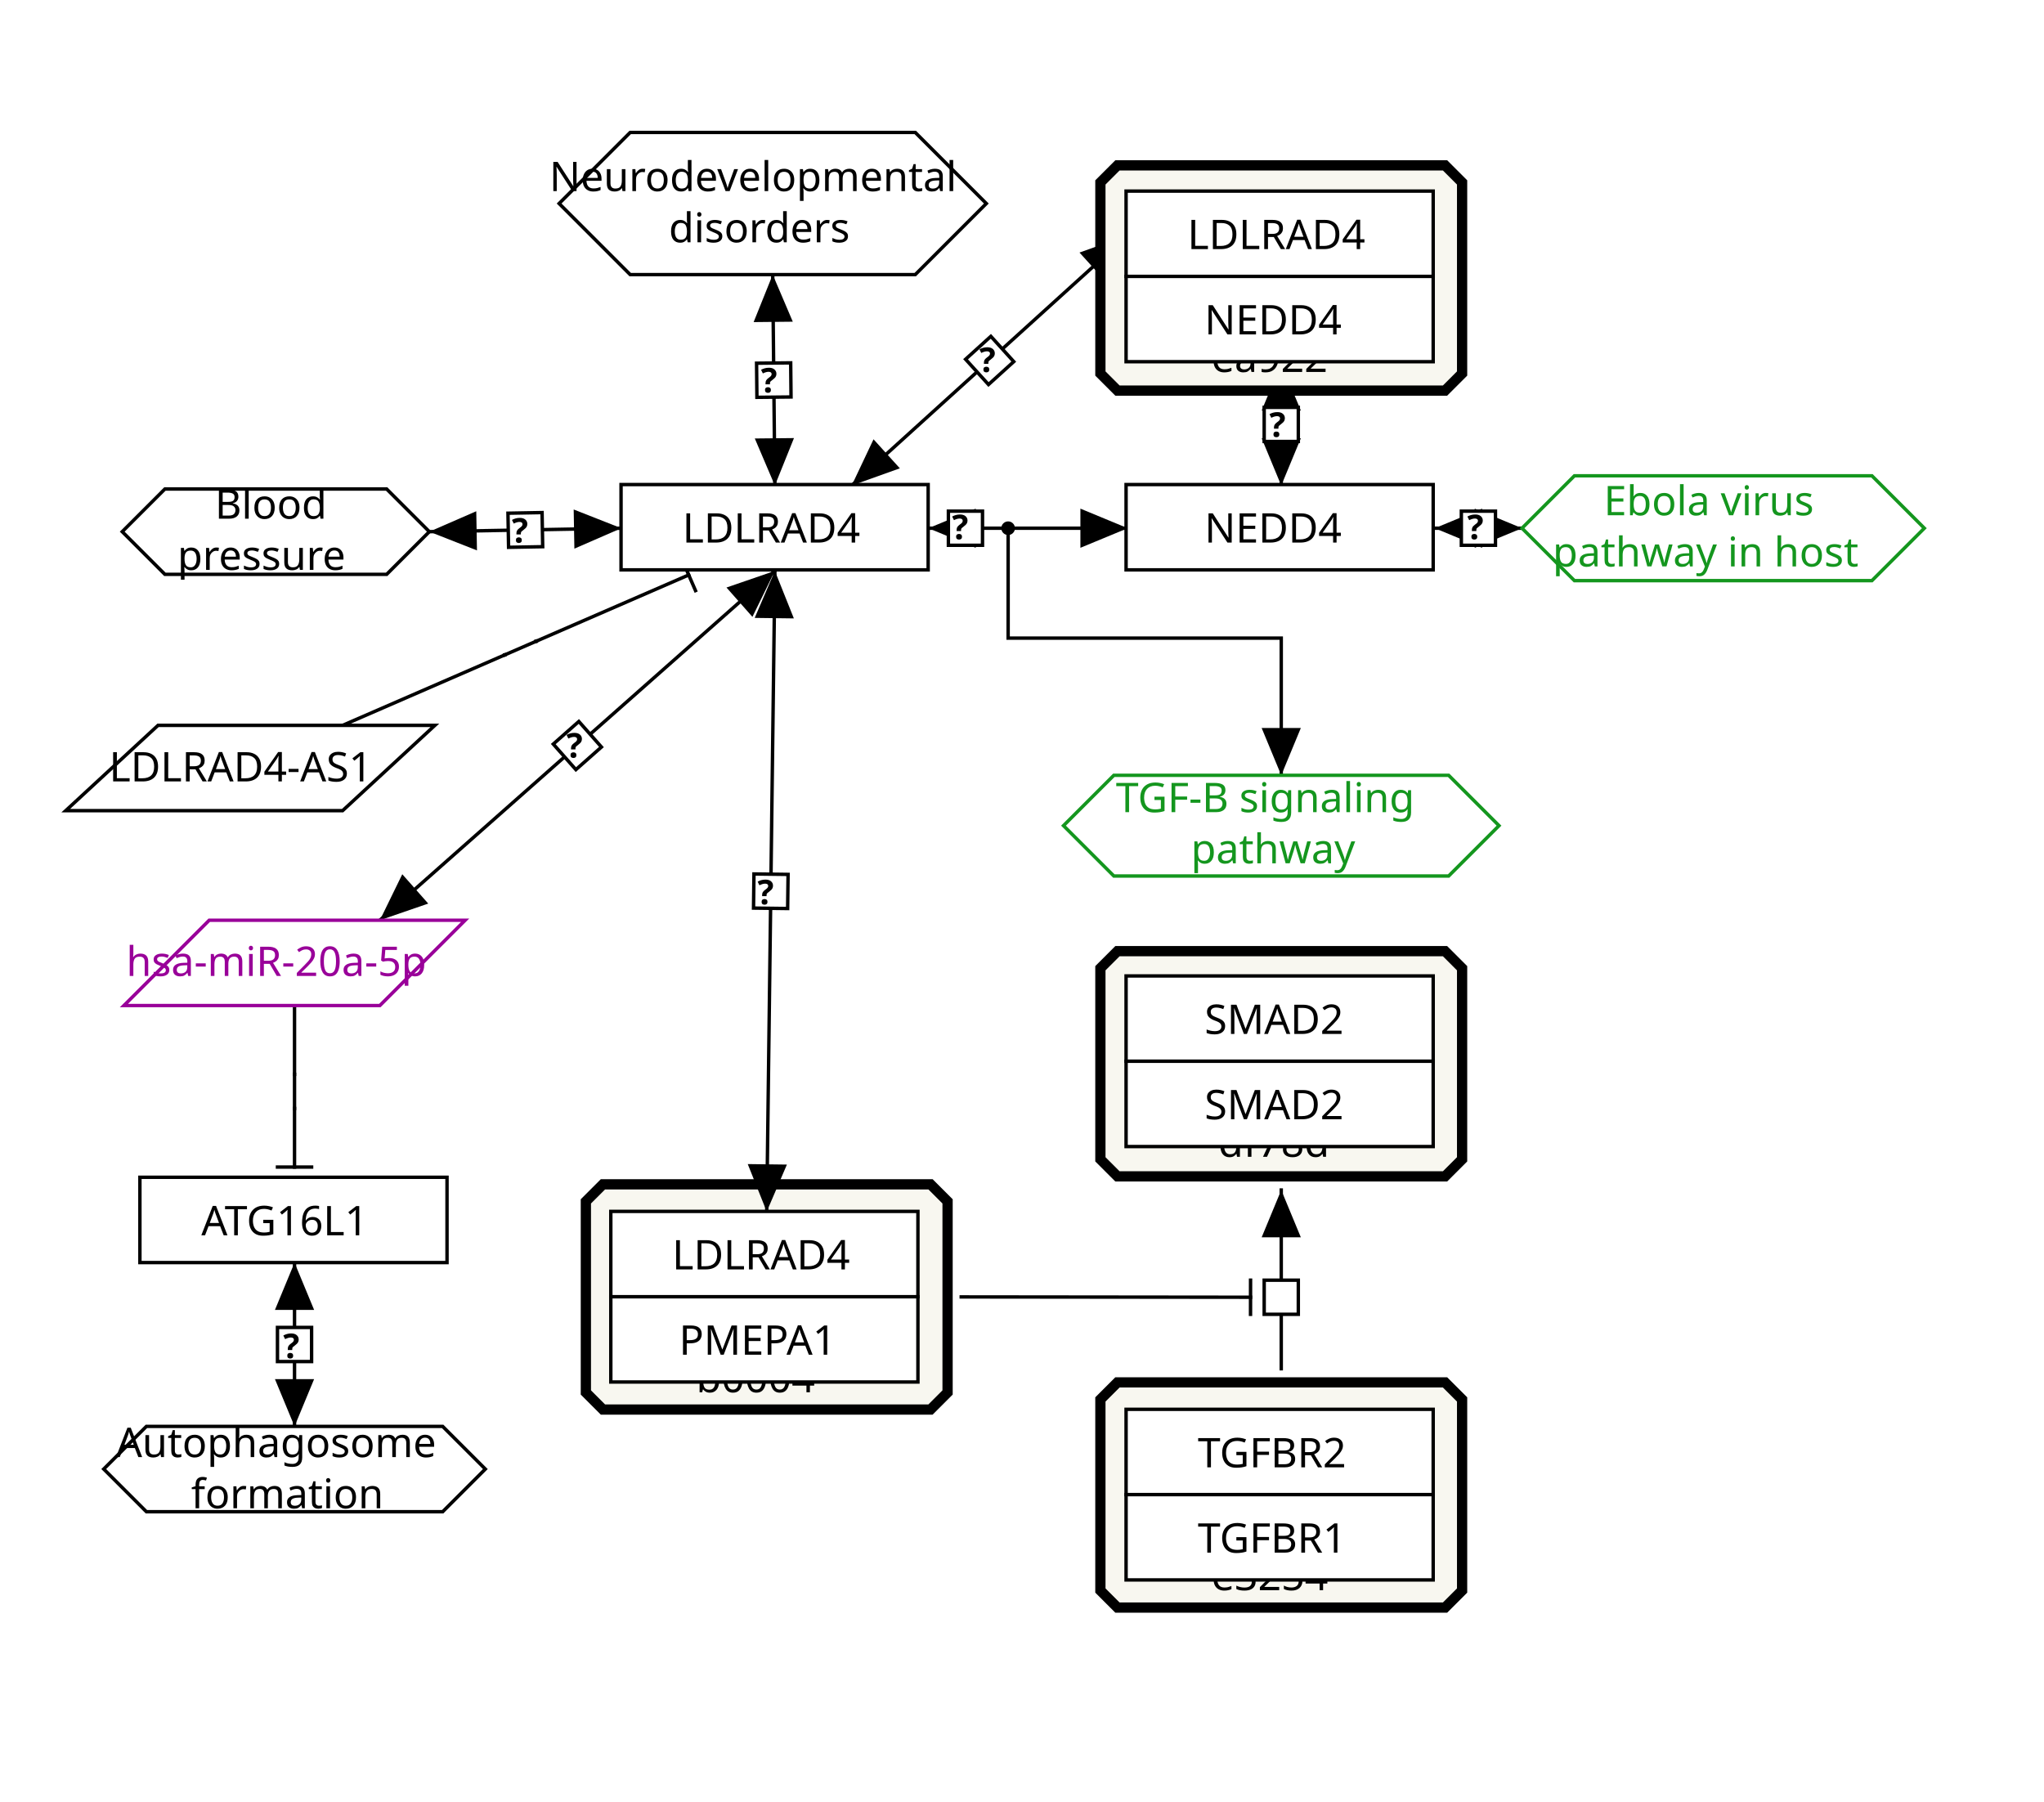
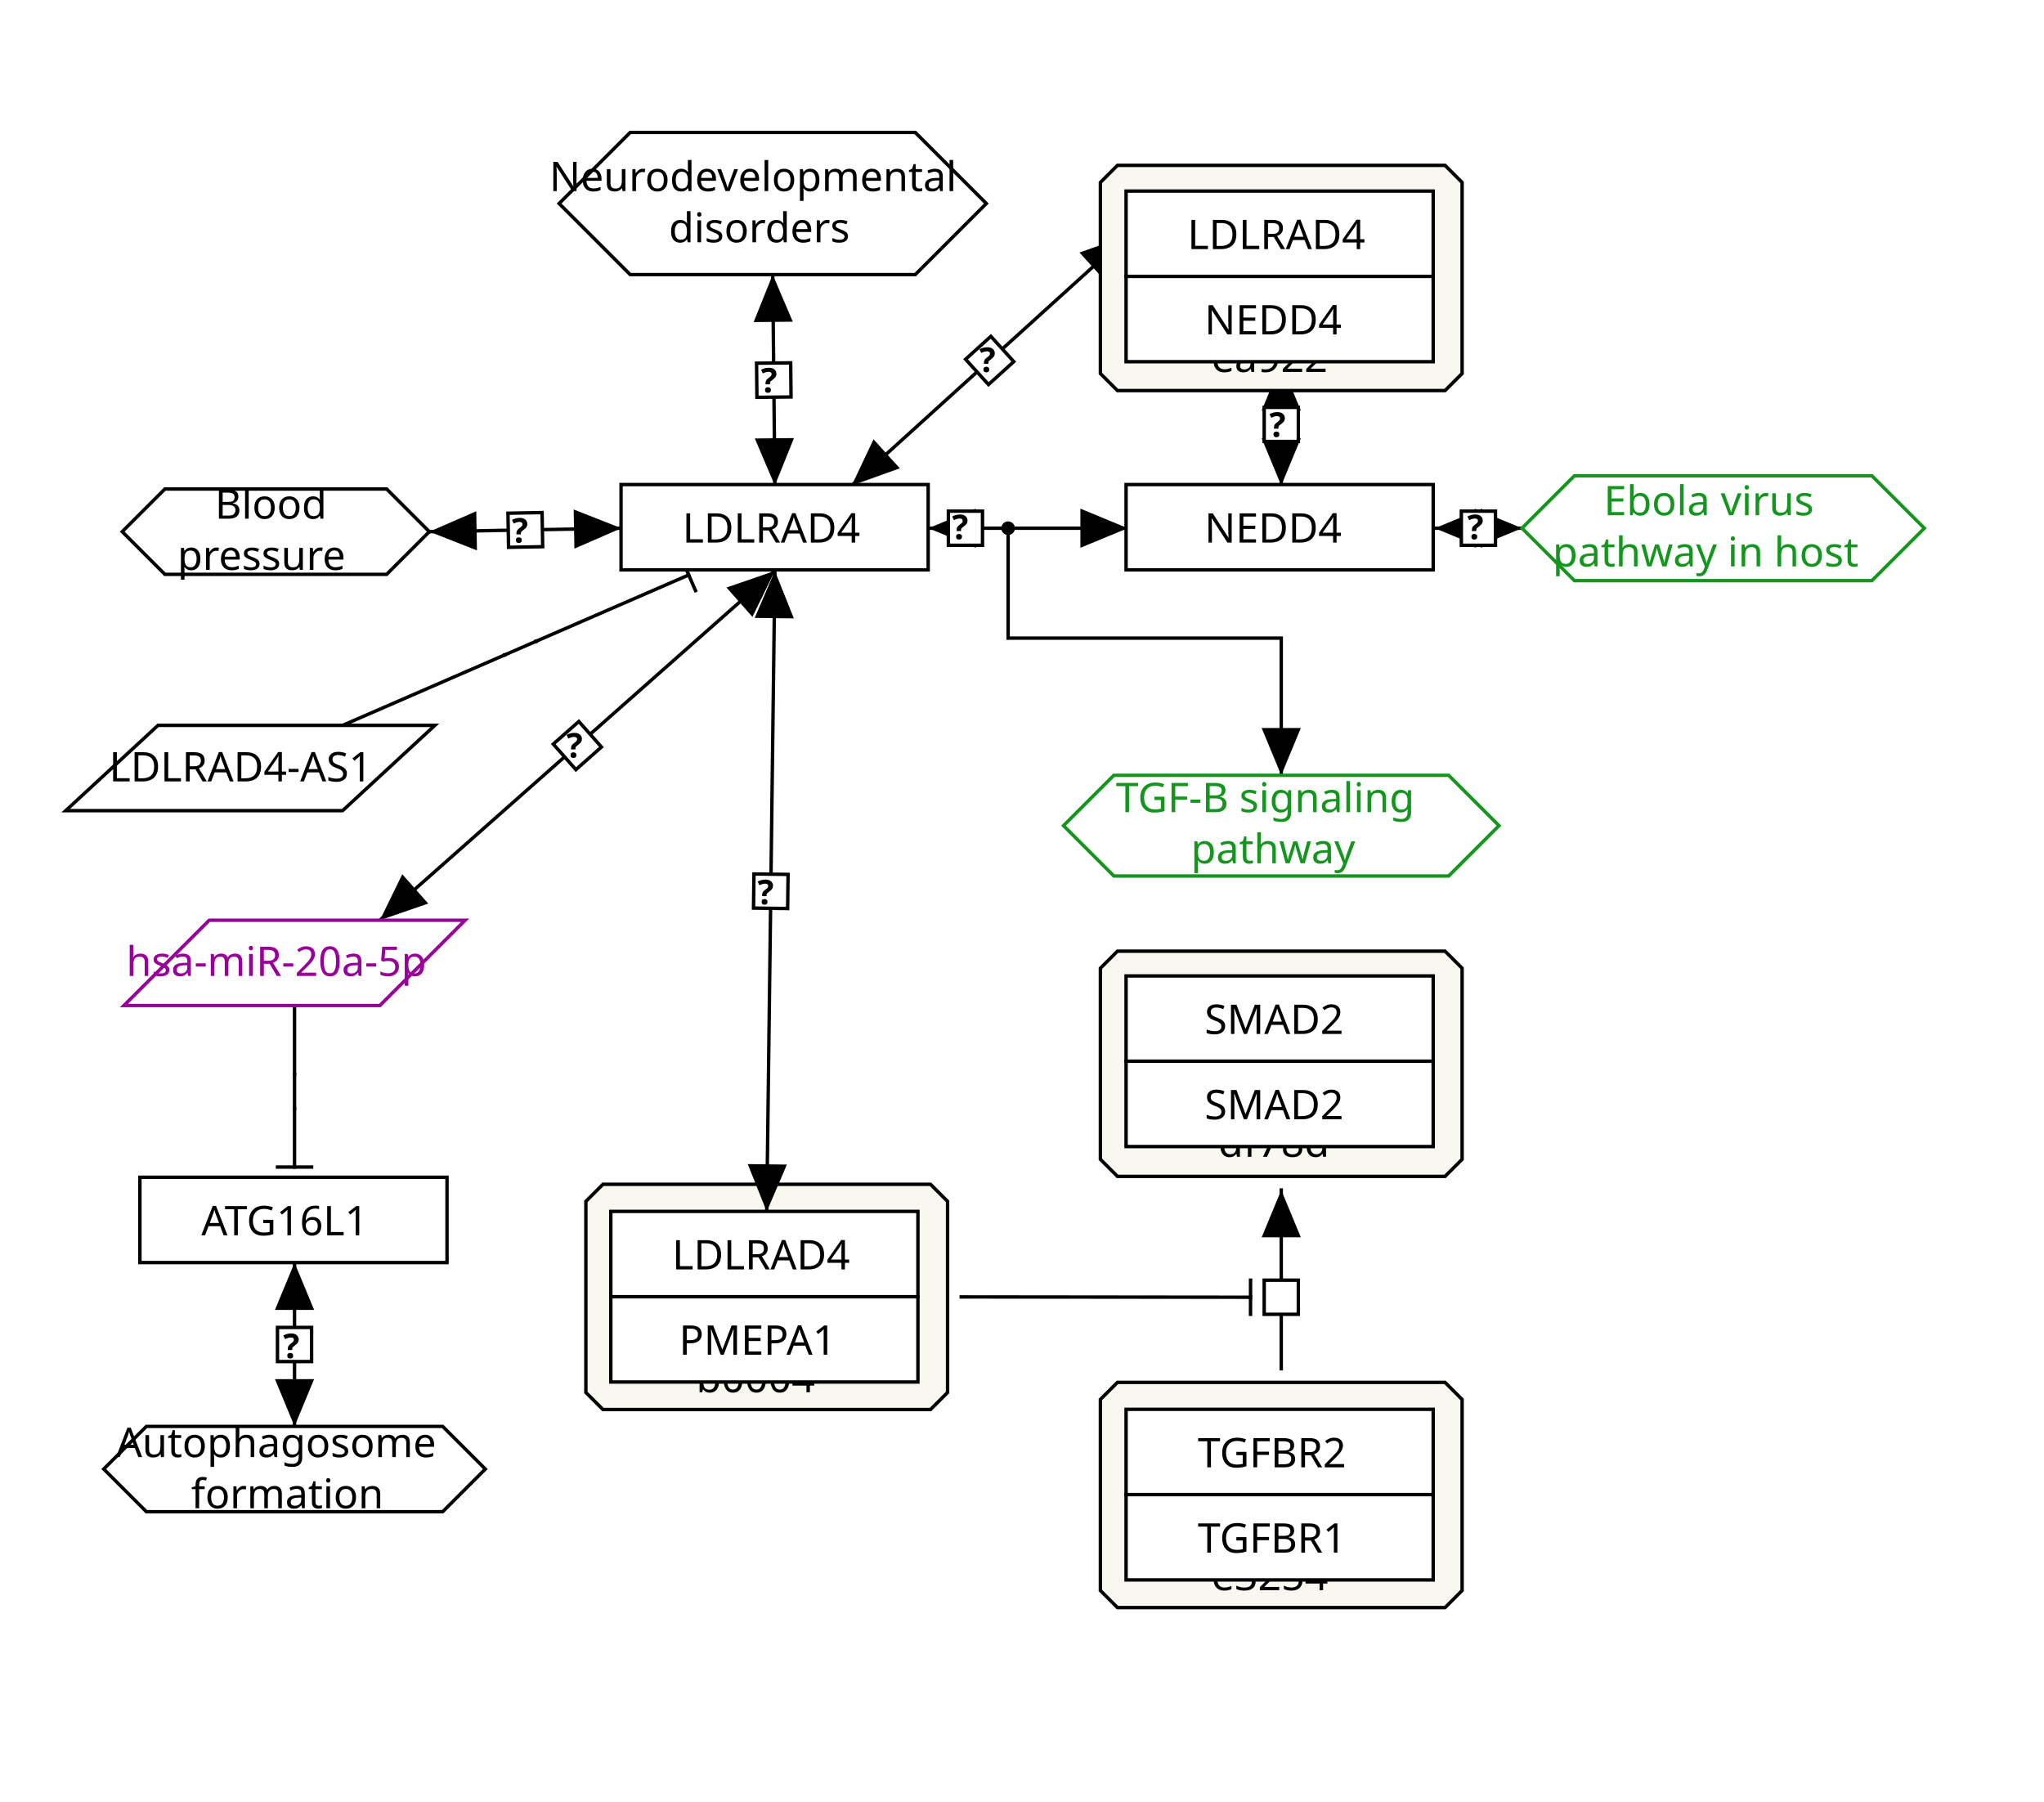
<svg xmlns="http://www.w3.org/2000/svg" fill-opacity="1" color-rendering="auto" color-interpolation="auto" text-rendering="auto" stroke="black" stroke-linecap="square" stroke-miterlimit="10" shape-rendering="auto" stroke-opacity="1" fill="black" stroke-dasharray="none" font-weight="normal" stroke-width="1" viewBox="0 0 599 528" font-family="'Dialog'" font-style="normal" stroke-linejoin="miter" font-size="12px" stroke-dashoffset="0" image-rendering="auto">
  <defs id="genericDefs" />
  <g />
  <defs id="genericDefs" />
  <g>
    <g fill="white" text-rendering="geometricPrecision" color-interpolation="linearRGB" color-rendering="optimizeQuality" stroke="white" image-rendering="optimizeQuality">
      <rect x="-1" width="601" height="530" y="-1" stroke="none" />
-       <path fill="none" d="M86.313 294.675 L86.313 314.842" stroke="black" />
-       <path fill="none" d="M86.313 324.842 L86.313 342.009" stroke="black" />
-       <line y2="342.009" fill="none" x1="81.313" x2="91.313" stroke="black" y1="342.009" />
-       <line y2="314.842" fill="none" x1="86.313" x2="86.313" stroke="black" y1="324.842" />
-       <path fill="none" d="M375.473 142.294 L375.473 129.377" stroke="black" />
-       <path fill="black" d="M369.733 128.436 L375.473 142.294 L381.214 128.436 Z" stroke="none" />
-       <path fill="none" d="M375.473 119.377 L375.473 106.459" stroke="black" />
-       <path fill="black" d="M381.214 120.317 L375.473 106.459 L369.733 120.317 Z" stroke="none" />
-       <rect x="370.473" width="10" height="10" y="119.377" transform="translate(375.4733,124.3768) rotate(-90) translate(-375.4733,-124.3768)" stroke="none" />
-       <rect x="370.473" y="119.377" transform="translate(375.4733,124.3768) rotate(-90) translate(-375.4733,-124.3768)" fill="none" width="10" height="10" stroke="black" />
-     </g>
-     <g font-size="10px" text-rendering="geometricPrecision" image-rendering="optimizeQuality" color-rendering="optimizeQuality" font-family="sans-serif" color-interpolation="linearRGB" font-weight="bold">
-       <text x="372" xml:space="preserve" y="128" stroke="none">?</text>
-       <path fill="none" d="M227.079 167.294 L172.941 215.172" />
-       <path d="M220.501 180.775 L227.079 167.294 L212.895 172.175 Z" stroke="none" />
-       <path fill="none" d="M165.451 221.797 L111.313 269.675" />
-       <path d="M117.891 256.194 L111.313 269.675 L125.497 264.794 Z" stroke="none" />
-     </g>
-     <g transform="translate(169.1959,218.4847) rotate(138.5113) translate(-169.1959,-218.4847)" fill="white" text-rendering="geometricPrecision" color-rendering="optimizeQuality" image-rendering="optimizeQuality" color-interpolation="linearRGB" stroke="white">
-       <rect x="164.196" width="10" height="10" y="213.485" stroke="none" />
-       <rect fill="none" x="164.196" width="10" height="10" y="213.485" stroke="black" />
-     </g>
-     <g font-size="10px" text-rendering="geometricPrecision" image-rendering="optimizeQuality" color-rendering="optimizeQuality" font-family="sans-serif" color-interpolation="linearRGB" font-weight="bold">
-       <text x="166" xml:space="preserve" y="222" stroke="none">?</text>
-     </g>
-     <g fill="rgb(248,247,240)" text-rendering="geometricPrecision" color-interpolation="linearRGB" color-rendering="optimizeQuality" stroke="rgb(248,247,240)" image-rendering="optimizeQuality">
-       <path d="M327.473 405.108 L423.473 405.108 L428.473 410.108 L428.473 466.108 L423.473 471.108 L327.473 471.108 L322.473 466.108 L322.473 410.108 Z" stroke="none" fill-rule="evenodd" />
-       <path fill="none" d="M327.473 405.108 L423.473 405.108 L428.473 410.108 L428.473 466.108 L423.473 471.108 L327.473 471.108 L322.473 466.108 L322.473 410.108 Z" stroke-width="3" fill-rule="evenodd" stroke="black" />
-       <text fill="black" x="355" xml:space="preserve" y="466" font-family="sans-serif" stroke="none">e3254</text>
      <path fill="none" d="M86.313 418.009 L86.313 399.009" stroke="black" />
      <path fill="black" d="M80.573 404.151 L86.313 418.009 L92.053 404.151 Z" stroke="none" />
      <path fill="none" d="M86.313 389.009 L86.313 370.009" stroke="black" />
      <path fill="black" d="M92.053 383.867 L86.313 370.009 L80.573 383.867 Z" stroke="none" />
-       <rect x="81.313" y="389.009" transform="translate(86.3129,394.0091) rotate(-90) translate(-86.3129,-394.0091)" fill="white" width="10" height="10" stroke="none" />
+       <rect x="81.313" width="10" height="10" y="389.009" transform="translate(86.3129,394.0091) rotate(-90) translate(-86.3129,-394.0091)" stroke="none" />
      <rect x="81.313" y="389.009" transform="translate(86.3129,394.0091) rotate(-90) translate(-86.3129,-394.0091)" fill="none" width="10" height="10" stroke="black" />
    </g>
    <g font-size="10px" text-rendering="geometricPrecision" image-rendering="optimizeQuality" color-rendering="optimizeQuality" font-family="sans-serif" color-interpolation="linearRGB" font-weight="bold">
      <text x="83" xml:space="preserve" y="398" stroke="none">?</text>
-       <path fill="none" d="M100.398 212.567 L147.903 191.923" />
-       <path fill="none" d="M157.074 187.938 L201.827 168.49" />
-       <line y2="163.904" fill="none" x1="203.82" x2="199.835" y1="173.076" />
-       <path fill="none" d="M147.903 191.923 L147.903 191.923" />
-       <path fill="none" d="M157.074 187.938 L157.074 187.938" />
-       <line y2="191.923" fill="none" x1="157.074" x2="147.903" y1="187.938" />
+     </g>
+     <g fill="rgb(248,247,240)" text-rendering="geometricPrecision" color-interpolation="linearRGB" color-rendering="optimizeQuality" stroke="rgb(248,247,240)" image-rendering="optimizeQuality">
+       <path d="M176.691 347.064 L272.691 347.064 L277.691 352.064 L277.691 408.064 L272.691 413.064 L176.691 413.064 L171.691 408.064 L171.691 352.064 Z" stroke="none" fill-rule="evenodd" />
+       <path fill="none" d="M176.691 347.064 L272.691 347.064 L277.691 352.064 L277.691 408.064 L272.691 413.064 L176.691 413.064 L171.691 408.064 L171.691 352.064 Z" fill-rule="evenodd" stroke="black" />
+       <text fill="black" x="204" xml:space="preserve" y="408" font-family="sans-serif" stroke="none">b0004</text>
+       <path fill="none" d="M375.473 401.108 L375.473 385.161" stroke="black" />
+       <path fill="none" d="M375.473 375.161 L375.473 348.741" stroke="black" />
+       <path fill="black" d="M381.214 362.599 L375.473 348.741 L369.733 362.599 Z" stroke="none" />
+       <path fill="none" d="M281.691 380.064 L366.473 380.156" stroke="black" />
+       <line y2="375.156" fill="none" x1="366.468" x2="366.479" stroke="black" y1="385.156" />
+       <rect x="370.473" y="375.161" transform="translate(375.4733,380.1608) rotate(-90) translate(-375.4733,-380.1608)" fill="white" width="10" height="10" stroke="none" />
+       <rect x="370.473" y="375.161" transform="translate(375.4733,380.1608) rotate(-90) translate(-375.4733,-380.1608)" fill="none" width="10" height="10" stroke="black" />
+     </g>
+     <g font-size="10px" text-rendering="geometricPrecision" image-rendering="optimizeQuality" color-rendering="optimizeQuality" font-family="sans-serif" color-interpolation="linearRGB" font-weight="bold">
+       <text x="375" xml:space="preserve" y="384" stroke="none" />
    </g>
    <g fill="rgb(248,247,240)" text-rendering="geometricPrecision" color-interpolation="linearRGB" color-rendering="optimizeQuality" stroke="rgb(248,247,240)" image-rendering="optimizeQuality">
      <path d="M327.473 278.741 L423.473 278.741 L428.473 283.741 L428.473 339.741 L423.473 344.741 L327.473 344.741 L322.473 339.741 L322.473 283.741 Z" stroke="none" fill-rule="evenodd" />
-       <path fill="none" d="M327.473 278.741 L423.473 278.741 L428.473 283.741 L428.473 339.741 L423.473 344.741 L327.473 344.741 L322.473 339.741 L322.473 283.741 Z" stroke-width="3" fill-rule="evenodd" stroke="black" />
+       <path fill="none" d="M327.473 278.741 L423.473 278.741 L428.473 283.741 L428.473 339.741 L423.473 344.741 L327.473 344.741 L322.473 339.741 L322.473 283.741 Z" fill-rule="evenodd" stroke="black" />
      <text fill="black" x="357" xml:space="preserve" y="339" font-family="sans-serif" stroke="none">df78d</text>
-       <path d="M176.691 347.064 L272.691 347.064 L277.691 352.064 L277.691 408.064 L272.691 413.064 L176.691 413.064 L171.691 408.064 L171.691 352.064 Z" stroke="none" fill-rule="evenodd" />
-       <path fill="none" d="M176.691 347.064 L272.691 347.064 L277.691 352.064 L277.691 408.064 L272.691 413.064 L176.691 413.064 L171.691 408.064 L171.691 352.064 Z" stroke-width="3" fill-rule="evenodd" stroke="black" />
-       <text fill="black" x="204" xml:space="preserve" y="408" font-family="sans-serif" stroke="none">b0004</text>
      <path fill="none" d="M249.579 142.294 L286.322 108.985" stroke="black" />
      <path fill="black" d="M255.991 128.734 L249.579 142.294 L263.702 137.239 Z" stroke="none" />
      <path fill="none" d="M293.731 102.269 L330.473 68.959" stroke="black" />
      <path fill="black" d="M324.062 82.52 L330.473 68.959 L316.351 74.014 Z" stroke="none" />
      <rect x="285.026" y="100.627" transform="translate(290.0261,105.6268) rotate(-42.194) translate(-290.0261,-105.6268)" fill="white" width="10" height="10" stroke="none" />
      <rect x="285.026" y="100.627" transform="translate(290.0261,105.6268) rotate(-42.194) translate(-290.0261,-105.6268)" fill="none" width="10" height="10" stroke="black" />
    </g>
    <g font-size="10px" text-rendering="geometricPrecision" image-rendering="optimizeQuality" color-rendering="optimizeQuality" font-family="sans-serif" color-interpolation="linearRGB" font-weight="bold">
      <text x="287" xml:space="preserve" y="109" stroke="none">?</text>
-       <path fill="none" d="M375.473 401.108 L375.473 385.161" />
-       <path fill="none" d="M375.473 375.161 L375.473 348.741" />
-       <path d="M381.214 362.599 L375.473 348.741 L369.733 362.599 Z" stroke="none" />
-       <path fill="none" d="M281.691 380.064 L366.473 380.156" />
-       <line y2="375.156" fill="none" x1="366.468" x2="366.479" y1="385.156" />
-     </g>
-     <g transform="translate(375.4733,380.1608) rotate(-90) translate(-375.4733,-380.1608)" fill="white" text-rendering="geometricPrecision" color-rendering="optimizeQuality" image-rendering="optimizeQuality" color-interpolation="linearRGB" stroke="white">
-       <rect x="370.473" width="10" height="10" y="375.161" stroke="none" />
-       <rect fill="none" x="370.473" width="10" height="10" y="375.161" stroke="black" />
-     </g>
-     <g font-size="10px" text-rendering="geometricPrecision" image-rendering="optimizeQuality" color-rendering="optimizeQuality" font-family="sans-serif" color-interpolation="linearRGB" font-weight="bold">
-       <text x="375" xml:space="preserve" y="384" stroke="none" />
+       <path fill="none" d="M125.819 155.808 L148.95 155.391" />
+       <path d="M139.571 149.819 L125.819 155.808 L139.778 161.298 Z" stroke="none" />
+       <path fill="none" d="M158.948 155.211 L182.079 154.794" />
+       <path d="M168.326 160.783 L182.079 154.794 L168.12 149.305 Z" stroke="none" />
+     </g>
+     <g transform="translate(153.949,155.3012) rotate(-1.0322) translate(-153.949,-155.3012)" fill="white" text-rendering="geometricPrecision" color-rendering="optimizeQuality" image-rendering="optimizeQuality" color-interpolation="linearRGB" stroke="white">
+       <rect x="148.949" width="10" height="10" y="150.301" stroke="none" />
+       <rect fill="none" x="148.949" width="10" height="10" y="150.301" stroke="black" />
+     </g>
+     <g font-size="10px" text-rendering="geometricPrecision" image-rendering="optimizeQuality" color-rendering="optimizeQuality" font-family="sans-serif" color-interpolation="linearRGB" font-weight="bold">
+       <text x="150" xml:space="preserve" y="159" stroke="none">?</text>
+       <path fill="none" d="M420.473 154.794 L428.251 154.794" />
+       <path d="M434.332 149.054 L420.473 154.794 L434.332 160.535 Z" stroke="none" />
+       <path fill="none" d="M438.251 154.794 L446.029 154.794" />
+       <path d="M432.171 160.535 L446.029 154.794 L432.171 149.054 Z" stroke="none" />
+     </g>
+     <g fill="white" text-rendering="geometricPrecision" color-interpolation="linearRGB" color-rendering="optimizeQuality" stroke="white" image-rendering="optimizeQuality">
+       <rect x="428.251" width="10" height="10" y="149.794" stroke="none" />
+       <rect fill="none" x="428.251" width="10" height="10" y="149.794" stroke="black" />
+     </g>
+     <g font-size="10px" text-rendering="geometricPrecision" image-rendering="optimizeQuality" color-rendering="optimizeQuality" font-family="sans-serif" color-interpolation="linearRGB" font-weight="bold">
+       <text x="430" xml:space="preserve" y="158" stroke="none">?</text>
      <path fill="none" d="M272.079 154.794 L278.758 154.794" />
      <path d="M285.937 149.054 L272.079 154.794 L285.937 160.535 Z" stroke="none" />
      <path fill="none" d="M295.437 154.794 L330.473 154.794" />
      <path d="M316.615 160.535 L330.473 154.794 L316.615 149.054 Z" stroke="none" />
      <path fill="none" d="M295.437 154.794 L295.437 187 L375.473 187 L375.473 227.202" />
      <path d="M369.733 213.344 L375.473 227.202 L381.214 213.344 Z" stroke="none" />
      <path fill="none" d="M295.437 154.794 L287.097 154.794" />
      <circle r="1.5" cx="295.437" cy="154.794" stroke="none" />
      <circle fill="none" r="1.5" cx="295.437" cy="154.794" />
      <text x="296" font-size="12px" y="159" font-family="'Dialog'" stroke="none" font-weight="normal" xml:space="preserve" />
    </g>
    <g fill="white" text-rendering="geometricPrecision" color-interpolation="linearRGB" color-rendering="optimizeQuality" stroke="white" image-rendering="optimizeQuality">
      <rect x="277.928" width="10" height="10" y="149.794" stroke="none" />
      <rect fill="none" x="277.928" width="10" height="10" y="149.794" stroke="black" />
    </g>
    <g font-size="10px" text-rendering="geometricPrecision" image-rendering="optimizeQuality" color-rendering="optimizeQuality" font-family="sans-serif" color-interpolation="linearRGB" font-weight="bold">
      <text x="279" xml:space="preserve" y="158" stroke="none">?</text>
+       <path fill="none" d="M227.079 167.294 L172.941 215.172" />
+       <path d="M220.501 180.775 L227.079 167.294 L212.895 172.175 Z" stroke="none" />
+       <path fill="none" d="M165.451 221.797 L111.313 269.675" />
+       <path d="M117.891 256.194 L111.313 269.675 L125.497 264.794 Z" stroke="none" />
+     </g>
+     <g transform="translate(169.1959,218.4847) rotate(138.5113) translate(-169.1959,-218.4847)" fill="white" text-rendering="geometricPrecision" color-rendering="optimizeQuality" image-rendering="optimizeQuality" color-interpolation="linearRGB" stroke="white">
+       <rect x="164.196" width="10" height="10" y="213.485" stroke="none" />
+       <rect fill="none" x="164.196" width="10" height="10" y="213.485" stroke="black" />
+     </g>
+     <g font-size="10px" text-rendering="geometricPrecision" image-rendering="optimizeQuality" color-rendering="optimizeQuality" font-family="sans-serif" color-interpolation="linearRGB" font-weight="bold">
+       <text x="166" xml:space="preserve" y="222" stroke="none">?</text>
+       <path fill="none" d="M375.473 142.294 L375.473 129.377" />
+       <path d="M369.733 128.436 L375.473 142.294 L381.214 128.436 Z" stroke="none" />
+       <path fill="none" d="M375.473 119.377 L375.473 106.459" />
+       <path d="M381.214 120.317 L375.473 106.459 L369.733 120.317 Z" stroke="none" />
+     </g>
+     <g transform="translate(375.4733,124.3768) rotate(-90) translate(-375.4733,-124.3768)" fill="white" text-rendering="geometricPrecision" color-rendering="optimizeQuality" image-rendering="optimizeQuality" color-interpolation="linearRGB" stroke="white">
+       <rect x="370.473" width="10" height="10" y="119.377" stroke="none" />
+       <rect fill="none" x="370.473" width="10" height="10" y="119.377" stroke="black" />
+     </g>
+     <g font-size="10px" text-rendering="geometricPrecision" image-rendering="optimizeQuality" color-rendering="optimizeQuality" font-family="sans-serif" color-interpolation="linearRGB" font-weight="bold">
+       <text x="372" xml:space="preserve" y="128" stroke="none">?</text>
+       <path fill="none" d="M86.313 294.675 L86.313 314.842" />
+       <path fill="none" d="M86.313 324.842 L86.313 342.009" />
+       <line y2="342.009" fill="none" x1="81.313" x2="91.313" y1="342.009" />
+       <line y2="314.842" fill="none" x1="86.313" x2="86.313" y1="324.842" />
+       <path fill="none" d="M100.398 212.567 L147.903 191.923" />
+       <path fill="none" d="M157.074 187.938 L201.827 168.49" />
+       <line y2="163.904" fill="none" x1="203.82" x2="199.835" y1="173.076" />
+       <path fill="none" d="M147.903 191.923 L147.903 191.923" />
+       <path fill="none" d="M157.074 187.938 L157.074 187.938" />
+       <line y2="191.923" fill="none" x1="157.074" x2="147.903" y1="187.938" />
+     </g>
+     <g fill="rgb(248,247,240)" text-rendering="geometricPrecision" color-interpolation="linearRGB" color-rendering="optimizeQuality" stroke="rgb(248,247,240)" image-rendering="optimizeQuality">
+       <path d="M327.473 405.108 L423.473 405.108 L428.473 410.108 L428.473 466.108 L423.473 471.108 L327.473 471.108 L322.473 466.108 L322.473 410.108 Z" stroke="none" fill-rule="evenodd" />
+       <path fill="none" d="M327.473 405.108 L423.473 405.108 L428.473 410.108 L428.473 466.108 L423.473 471.108 L327.473 471.108 L322.473 466.108 L322.473 410.108 Z" fill-rule="evenodd" stroke="black" />
+       <text fill="black" x="355" xml:space="preserve" y="466" font-family="sans-serif" stroke="none">e3254</text>
+       <path fill="none" d="M227.079 167.294 L225.949 256.18" stroke="black" />
+       <path fill="black" d="M232.643 181.224 L227.079 167.294 L221.163 181.078 Z" stroke="none" />
+       <path fill="none" d="M225.822 266.179 L224.691 355.064" stroke="black" />
+       <path fill="black" d="M219.128 341.134 L224.691 355.064 L230.607 341.28 Z" stroke="none" />
+       <rect x="220.885" y="256.179" transform="translate(225.8852,261.1791) rotate(90.7285) translate(-225.8852,-261.1791)" fill="white" width="10" height="10" stroke="none" />
+       <rect x="220.885" y="256.179" transform="translate(225.8852,261.1791) rotate(90.7285) translate(-225.8852,-261.1791)" fill="none" width="10" height="10" stroke="black" />
+     </g>
+     <g font-size="10px" text-rendering="geometricPrecision" image-rendering="optimizeQuality" color-rendering="optimizeQuality" font-family="sans-serif" color-interpolation="linearRGB" font-weight="bold">
+       <text x="222" xml:space="preserve" y="265" stroke="none">?</text>
      <path fill="none" d="M226.45 80.474 L226.714 106.384" />
      <path d="M232.331 94.273 L226.45 80.474 L220.851 94.39 Z" stroke="none" />
      <path fill="none" d="M226.815 116.384 L227.079 142.294" />
      <path d="M221.198 128.495 L227.079 142.294 L232.678 128.379 Z" stroke="none" />
      <path fill="none" d="M226.714 106.384 L226.714 106.384" />
      <path fill="none" d="M226.815 116.384 L226.815 116.384" />
    </g>
    <g transform="translate(226.7646,111.3841) rotate(89.4172) translate(-226.7646,-111.3841)" fill="white" text-rendering="geometricPrecision" color-rendering="optimizeQuality" image-rendering="optimizeQuality" color-interpolation="linearRGB" stroke="white">
      <rect x="221.765" width="10" height="10" y="106.384" stroke="none" />
      <rect fill="none" x="221.765" width="10" height="10" y="106.384" stroke="black" />
    </g>
    <g font-size="10px" text-rendering="geometricPrecision" image-rendering="optimizeQuality" color-rendering="optimizeQuality" font-family="sans-serif" color-interpolation="linearRGB" font-weight="bold">
      <text x="223" xml:space="preserve" y="115" stroke="none">?</text>
-       <path fill="none" d="M420.473 154.794 L428.251 154.794" />
-       <path d="M434.332 149.054 L420.473 154.794 L434.332 160.535 Z" stroke="none" />
-       <path fill="none" d="M438.251 154.794 L446.029 154.794" />
-       <path d="M432.171 160.535 L446.029 154.794 L432.171 149.054 Z" stroke="none" />
-     </g>
-     <g fill="white" text-rendering="geometricPrecision" color-interpolation="linearRGB" color-rendering="optimizeQuality" stroke="white" image-rendering="optimizeQuality">
-       <rect x="428.251" width="10" height="10" y="149.794" stroke="none" />
-       <rect fill="none" x="428.251" width="10" height="10" y="149.794" stroke="black" />
-     </g>
-     <g font-size="10px" text-rendering="geometricPrecision" image-rendering="optimizeQuality" color-rendering="optimizeQuality" font-family="sans-serif" color-interpolation="linearRGB" font-weight="bold">
-       <text x="430" xml:space="preserve" y="158" stroke="none">?</text>
-       <path fill="none" d="M125.819 155.808 L148.95 155.391" />
-       <path d="M139.571 149.819 L125.819 155.808 L139.778 161.298 Z" stroke="none" />
-       <path fill="none" d="M158.948 155.211 L182.079 154.794" />
-       <path d="M168.326 160.783 L182.079 154.794 L168.12 149.305 Z" stroke="none" />
-     </g>
-     <g transform="translate(153.949,155.3012) rotate(-1.0322) translate(-153.949,-155.3012)" fill="white" text-rendering="geometricPrecision" color-rendering="optimizeQuality" image-rendering="optimizeQuality" color-interpolation="linearRGB" stroke="white">
-       <rect x="148.949" width="10" height="10" y="150.301" stroke="none" />
-       <rect fill="none" x="148.949" width="10" height="10" y="150.301" stroke="black" />
-     </g>
-     <g font-size="10px" text-rendering="geometricPrecision" image-rendering="optimizeQuality" color-rendering="optimizeQuality" font-family="sans-serif" color-interpolation="linearRGB" font-weight="bold">
-       <text x="150" xml:space="preserve" y="159" stroke="none">?</text>
-       <path fill="none" d="M227.079 167.294 L225.949 256.18" />
-       <path d="M232.643 181.224 L227.079 167.294 L221.163 181.078 Z" stroke="none" />
-       <path fill="none" d="M225.822 266.179 L224.691 355.064" />
-       <path d="M219.128 341.134 L224.691 355.064 L230.607 341.28 Z" stroke="none" />
-     </g>
-     <g transform="translate(225.8852,261.1791) rotate(90.7285) translate(-225.8852,-261.1791)" fill="white" text-rendering="geometricPrecision" color-rendering="optimizeQuality" image-rendering="optimizeQuality" color-interpolation="linearRGB" stroke="white">
-       <rect x="220.885" width="10" height="10" y="256.179" stroke="none" />
-       <rect fill="none" x="220.885" width="10" height="10" y="256.179" stroke="black" />
-     </g>
-     <g font-size="10px" text-rendering="geometricPrecision" image-rendering="optimizeQuality" color-rendering="optimizeQuality" font-family="sans-serif" color-interpolation="linearRGB" font-weight="bold">
-       <text x="222" xml:space="preserve" y="265" stroke="none">?</text>
    </g>
    <g fill="white" text-rendering="geometricPrecision" color-interpolation="linearRGB" color-rendering="optimizeQuality" stroke="white" image-rendering="optimizeQuality">
      <path d="M30.398 430.509 L42.898 418.009 L129.727 418.009 L142.227 430.509 L129.727 443.009 L42.898 443.009 Z" stroke="none" fill-rule="evenodd" />
      <path fill="none" d="M30.398 430.509 L42.898 418.009 L129.727 418.009 L142.227 430.509 L129.727 443.009 L42.898 443.009 Z" fill-rule="evenodd" stroke="black" />
      <text fill="black" x="34" xml:space="preserve" y="427" font-family="sans-serif" stroke="none">Autophagosome</text>
      <text fill="black" x="56" xml:space="preserve" y="442" font-family="sans-serif" stroke="none">formation</text>
+       <path d="M163.853 59.643 L184.684 38.812 L268.217 38.812 L289.047 59.643 L268.217 80.474 L184.684 80.474 Z" stroke="none" fill-rule="evenodd" />
+       <path fill="none" d="M163.853 59.643 L184.684 38.812 L268.217 38.812 L289.047 59.643 L268.217 80.474 L184.684 80.474 Z" fill-rule="evenodd" stroke="black" />
+       <text fill="black" x="161" xml:space="preserve" y="56" font-family="sans-serif" stroke="none">Neurodevelopmental</text>
+       <text fill="black" x="196" xml:space="preserve" y="71" font-family="sans-serif" stroke="none">disorders</text>
      <path d="M35.819 155.808 L48.319 143.308 L113.319 143.308 L125.819 155.808 L113.319 168.308 L48.319 168.308 Z" stroke="none" fill-rule="evenodd" />
      <path fill="none" d="M35.819 155.808 L48.319 143.308 L113.319 143.308 L125.819 155.808 L113.319 168.308 L48.319 168.308 Z" fill-rule="evenodd" stroke="black" />
      <text fill="black" x="63" xml:space="preserve" y="152" font-family="sans-serif" stroke="none">Blood</text>
      <text fill="black" x="52" xml:space="preserve" y="167" font-family="sans-serif" stroke="none">pressure</text>
-       <path d="M163.853 59.643 L184.684 38.812 L268.217 38.812 L289.047 59.643 L268.217 80.474 L184.684 80.474 Z" stroke="none" fill-rule="evenodd" />
-       <path fill="none" d="M163.853 59.643 L184.684 38.812 L268.217 38.812 L289.047 59.643 L268.217 80.474 L184.684 80.474 Z" fill-rule="evenodd" stroke="black" />
-       <text fill="black" x="161" xml:space="preserve" y="56" font-family="sans-serif" stroke="none">Neurodevelopmental</text>
-       <text fill="black" x="196" xml:space="preserve" y="71" font-family="sans-serif" stroke="none">disorders</text>
-       <path d="M61.313 269.675 L136.313 269.675 L111.313 294.675 L36.313 294.675 Z" stroke="none" fill-rule="evenodd" />
-       <path fill="none" d="M61.313 269.675 L136.313 269.675 L111.313 294.675 L36.313 294.675 Z" fill-rule="evenodd" stroke="rgb(153,0,153)" />
-       <text fill="rgb(153,0,153)" x="37" xml:space="preserve" y="286" font-family="sans-serif" stroke="none">hsa-miR-20a-5p</text>
-       <rect x="41" width="90" height="25" y="345" stroke="none" />
-       <rect fill="none" x="41" width="90" height="25" y="345" stroke="black" />
-       <text fill="black" x="59" xml:space="preserve" y="362" font-family="sans-serif" stroke="none">ATG16L1</text>
      <path d="M311.661 241.958 L326.416 227.202 L424.53 227.202 L439.286 241.958 L424.53 256.713 L326.416 256.713 Z" stroke="none" fill-rule="evenodd" />
      <path fill="none" d="M311.661 241.958 L326.416 227.202 L424.53 227.202 L439.286 241.958 L424.53 256.713 L326.416 256.713 Z" fill-rule="evenodd" stroke="rgb(20,150,30)" />
      <text fill="rgb(20,150,30)" x="327" xml:space="preserve" y="238" font-family="sans-serif" stroke="none">TGF-B signaling</text>
      <text fill="rgb(20,150,30)" x="349" xml:space="preserve" y="253" font-family="sans-serif" stroke="none">pathway</text>
+       <path d="M61.313 269.675 L136.313 269.675 L111.313 294.675 L36.313 294.675 Z" stroke="none" fill-rule="evenodd" />
+       <path fill="none" d="M61.313 269.675 L136.313 269.675 L111.313 294.675 L36.313 294.675 Z" fill-rule="evenodd" stroke="rgb(153,0,153)" />
+       <text fill="rgb(153,0,153)" x="37" xml:space="preserve" y="286" font-family="sans-serif" stroke="none">hsa-miR-20a-5p</text>
+       <rect x="179" width="90" height="25" y="380" stroke="none" />
+       <rect fill="none" x="179" width="90" height="25" y="380" stroke="black" />
+       <text fill="black" x="199" xml:space="preserve" y="397" font-family="sans-serif" stroke="none">PMEPA1</text>
+       <rect x="41" width="90" height="25" y="345" stroke="none" />
+       <rect fill="none" x="41" width="90" height="25" y="345" stroke="black" />
+       <text fill="black" x="59" xml:space="preserve" y="362" font-family="sans-serif" stroke="none">ATG16L1</text>
+       <rect x="330" width="90" height="25" y="413" stroke="none" />
+       <rect fill="none" x="330" width="90" height="25" y="413" stroke="black" />
+       <text fill="black" x="351" xml:space="preserve" y="430" font-family="sans-serif" stroke="none">TGFBR2</text>
+       <rect x="330" width="90" height="25" y="142" stroke="none" />
+       <rect fill="none" x="330" width="90" height="25" y="142" stroke="black" />
+       <text fill="black" x="353" xml:space="preserve" y="159" font-family="sans-serif" stroke="none">NEDD4</text>
      <rect x="182" width="90" height="25" y="142" stroke="none" />
      <rect fill="none" x="182" width="90" height="25" y="142" stroke="black" />
      <text fill="black" x="200" xml:space="preserve" y="159" font-family="sans-serif" stroke="none">LDLRAD4</text>
      <rect x="330" width="90" height="25" y="286" stroke="none" />
      <rect fill="none" x="330" width="90" height="25" y="286" stroke="black" />
      <text fill="black" x="353" xml:space="preserve" y="303" font-family="sans-serif" stroke="none">SMAD2</text>
-       <rect x="179" width="90" height="25" y="380" stroke="none" />
-       <rect fill="none" x="179" width="90" height="25" y="380" stroke="black" />
-       <text fill="black" x="199" xml:space="preserve" y="397" font-family="sans-serif" stroke="none">PMEPA1</text>
      <path d="M446.029 154.794 L461.392 139.431 L548.57 139.431 L563.933 154.794 L548.57 170.157 L461.392 170.157 Z" stroke="none" fill-rule="evenodd" />
      <path fill="none" d="M446.029 154.794 L461.392 139.431 L548.57 139.431 L563.933 154.794 L548.57 170.157 L461.392 170.157 Z" fill-rule="evenodd" stroke="rgb(20,150,30)" />
      <text fill="rgb(20,150,30)" x="470" xml:space="preserve" y="151" font-family="sans-serif" stroke="none">Ebola virus</text>
      <text fill="rgb(20,150,30)" x="455" xml:space="preserve" y="166" font-family="sans-serif" stroke="none">pathway in host</text>
      <path d="M46.306 212.567 L127.444 212.567 L100.398 237.567 L19.26 237.567 Z" stroke="none" fill-rule="evenodd" />
      <path fill="none" d="M46.306 212.567 L127.444 212.567 L100.398 237.567 L19.26 237.567 Z" fill-rule="evenodd" stroke="black" />
      <text fill="black" x="32" xml:space="preserve" y="229" font-family="sans-serif" stroke="none">LDLRAD4-AS1</text>
-       <rect x="330" width="90" height="25" y="413" stroke="none" />
-       <rect fill="none" x="330" width="90" height="25" y="413" stroke="black" />
-       <text fill="black" x="351" xml:space="preserve" y="430" font-family="sans-serif" stroke="none">TGFBR2</text>
-       <rect x="330" width="90" height="25" y="142" stroke="none" />
-       <rect fill="none" x="330" width="90" height="25" y="142" stroke="black" />
-       <text fill="black" x="353" xml:space="preserve" y="159" font-family="sans-serif" stroke="none">NEDD4</text>
      <rect x="179" width="90" height="25" y="355" stroke="none" />
      <rect fill="none" x="179" width="90" height="25" y="355" stroke="black" />
      <text fill="black" x="197" xml:space="preserve" y="372" font-family="sans-serif" stroke="none">LDLRAD4</text>
      <rect x="330" width="90" height="25" y="311" stroke="none" />
      <rect fill="none" x="330" width="90" height="25" y="311" stroke="black" />
      <text fill="black" x="353" xml:space="preserve" y="328" font-family="sans-serif" stroke="none">SMAD2</text>
+       <path fill="rgb(248,247,240)" d="M327.473 48.459 L423.473 48.459 L428.473 53.459 L428.473 109.459 L423.473 114.459 L327.473 114.459 L322.473 109.459 L322.473 53.459 Z" fill-rule="evenodd" stroke="none" />
+       <path fill="none" d="M327.473 48.459 L423.473 48.459 L428.473 53.459 L428.473 109.459 L423.473 114.459 L327.473 114.459 L322.473 109.459 L322.473 53.459 Z" fill-rule="evenodd" stroke="black" />
+       <text fill="black" x="355" xml:space="preserve" y="109" font-family="sans-serif" stroke="none">ea922</text>
      <rect x="330" width="90" height="25" y="438" stroke="none" />
      <rect fill="none" x="330" width="90" height="25" y="438" stroke="black" />
      <text fill="black" x="351" xml:space="preserve" y="455" font-family="sans-serif" stroke="none">TGFBR1</text>
-       <path fill="rgb(248,247,240)" d="M327.473 48.459 L423.473 48.459 L428.473 53.459 L428.473 109.459 L423.473 114.459 L327.473 114.459 L322.473 109.459 L322.473 53.459 Z" fill-rule="evenodd" stroke="none" />
-       <path fill="none" d="M327.473 48.459 L423.473 48.459 L428.473 53.459 L428.473 109.459 L423.473 114.459 L327.473 114.459 L322.473 109.459 L322.473 53.459 Z" stroke-width="3" fill-rule="evenodd" stroke="black" />
-       <text fill="black" x="355" xml:space="preserve" y="109" font-family="sans-serif" stroke="none">ea922</text>
      <rect x="330" width="90" height="25" y="56" stroke="none" />
      <rect fill="none" x="330" width="90" height="25" y="56" stroke="black" />
      <text fill="black" x="348" xml:space="preserve" y="73" font-family="sans-serif" stroke="none">LDLRAD4</text>
      <rect x="330" width="90" height="25" y="81" stroke="none" />
      <rect fill="none" x="330" width="90" height="25" y="81" stroke="black" />
      <text fill="black" x="353" xml:space="preserve" y="98" font-family="sans-serif" stroke="none">NEDD4</text>
    </g>
  </g>
</svg>
